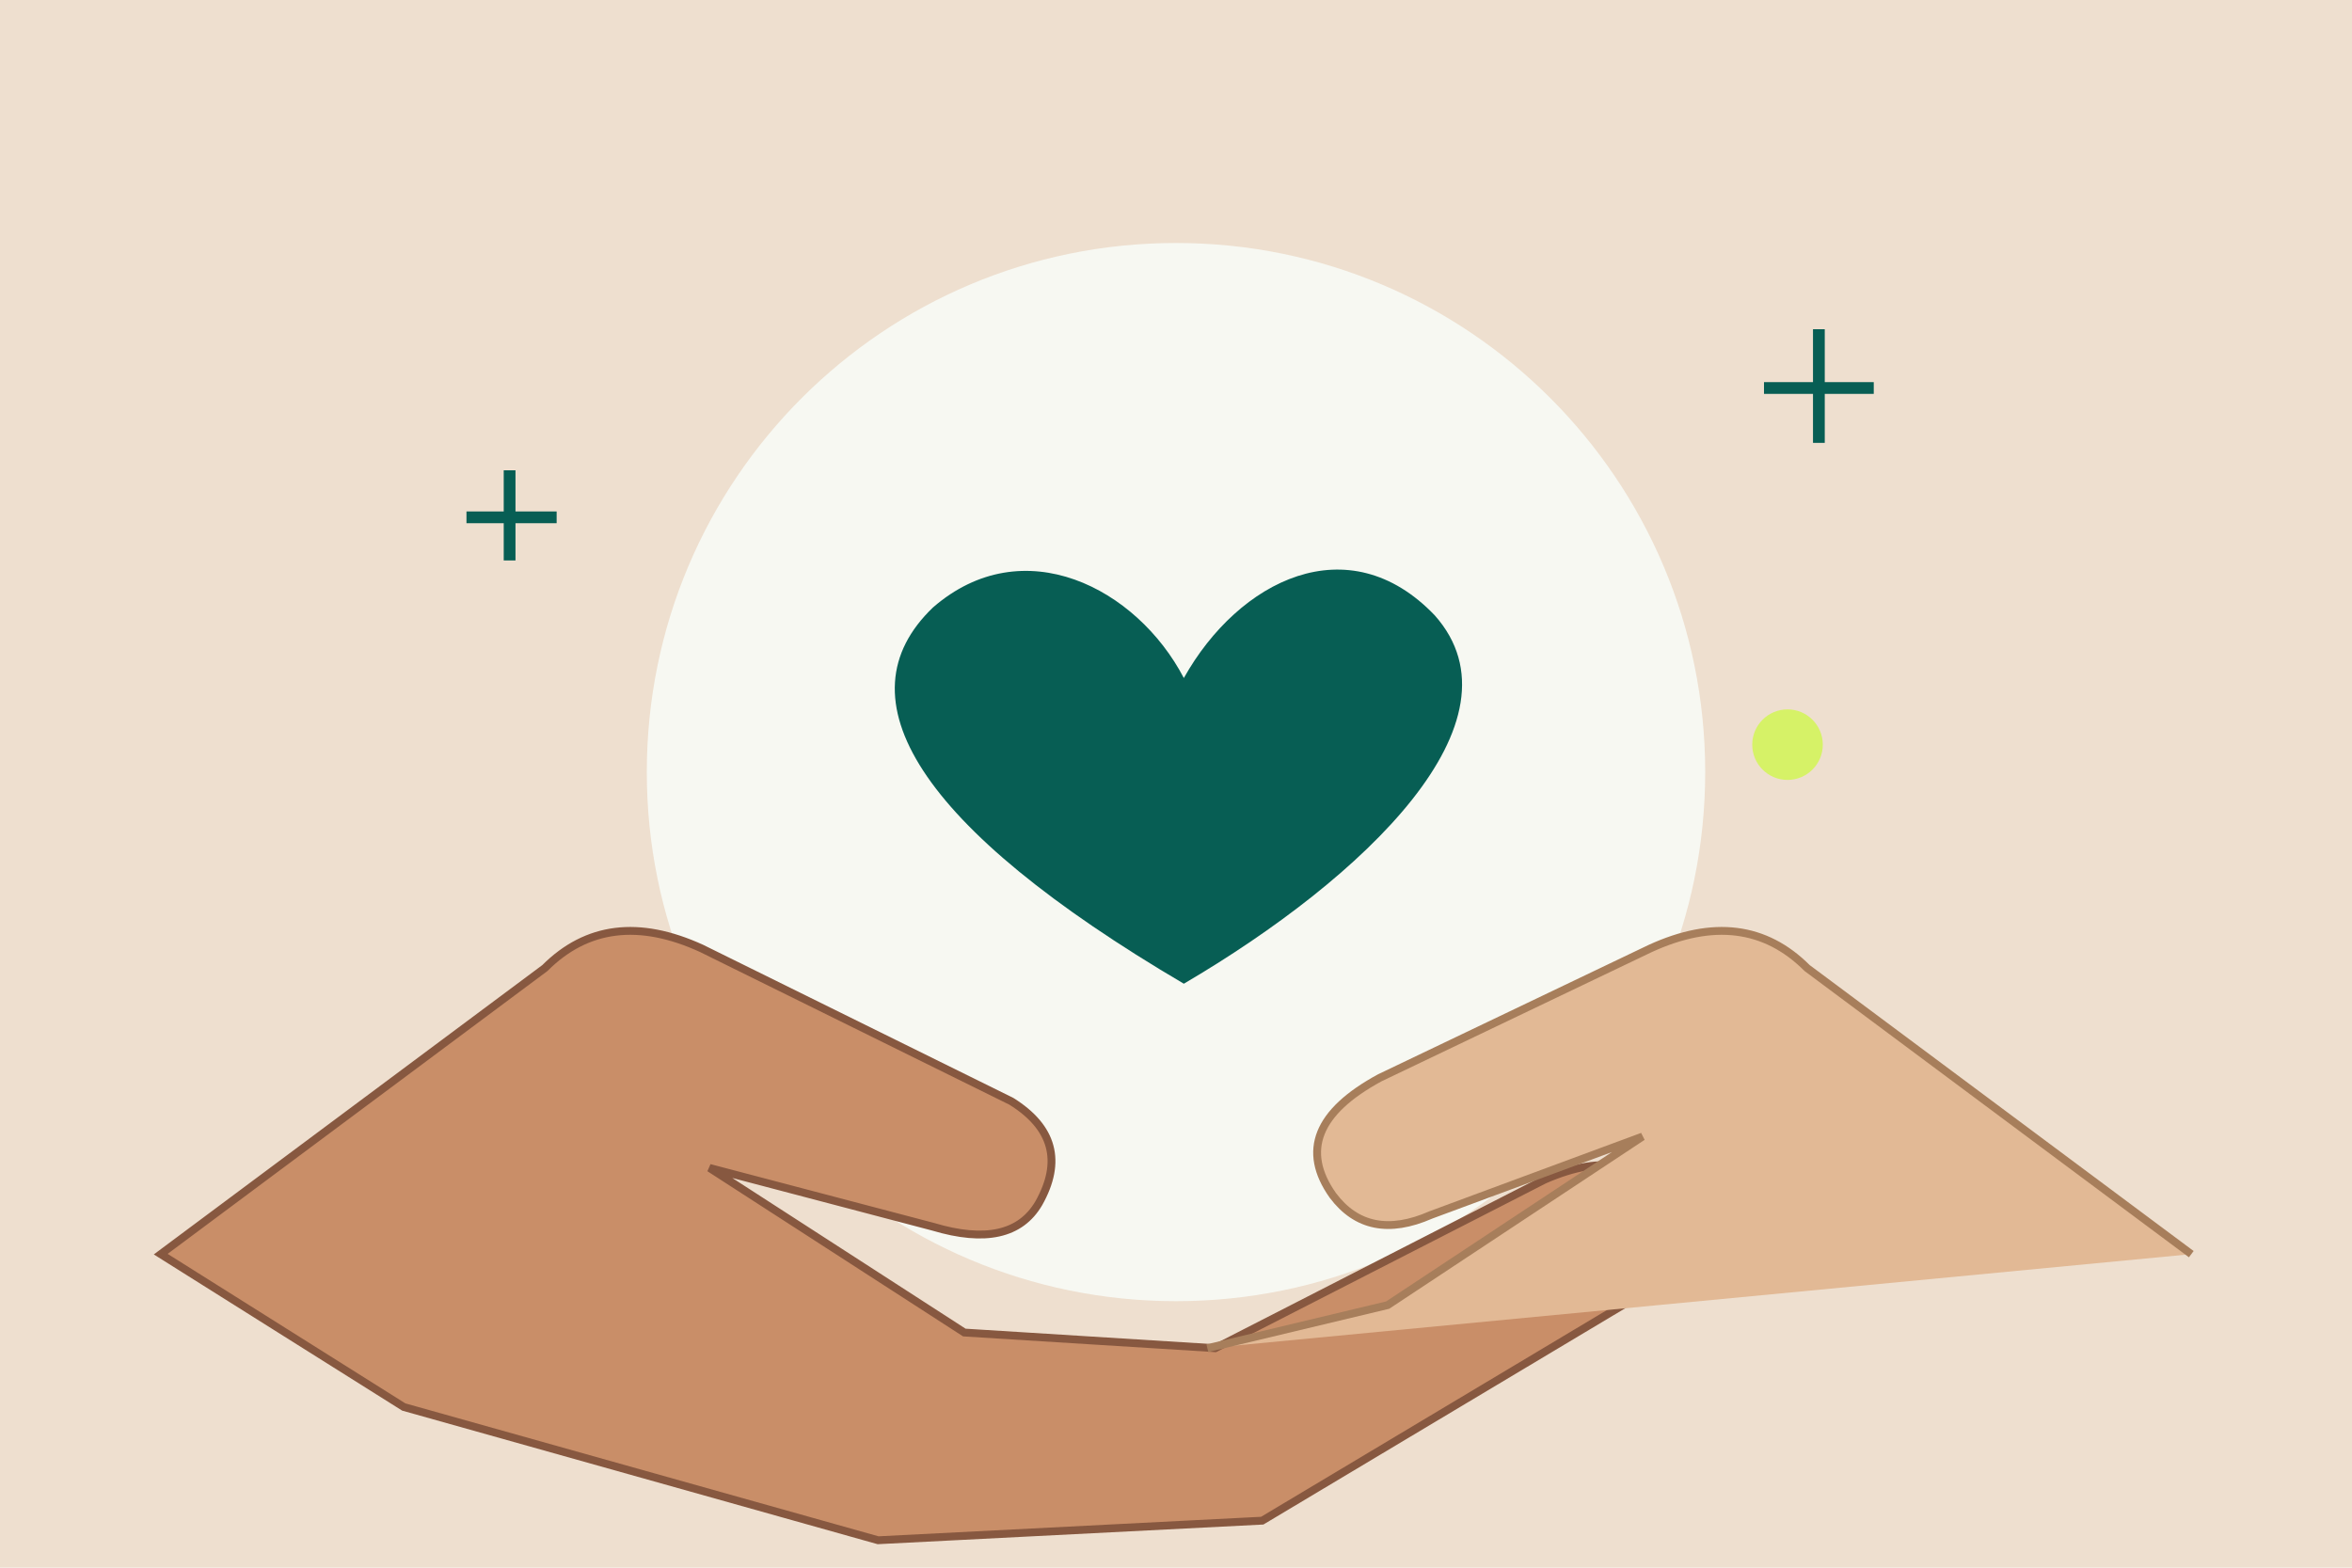
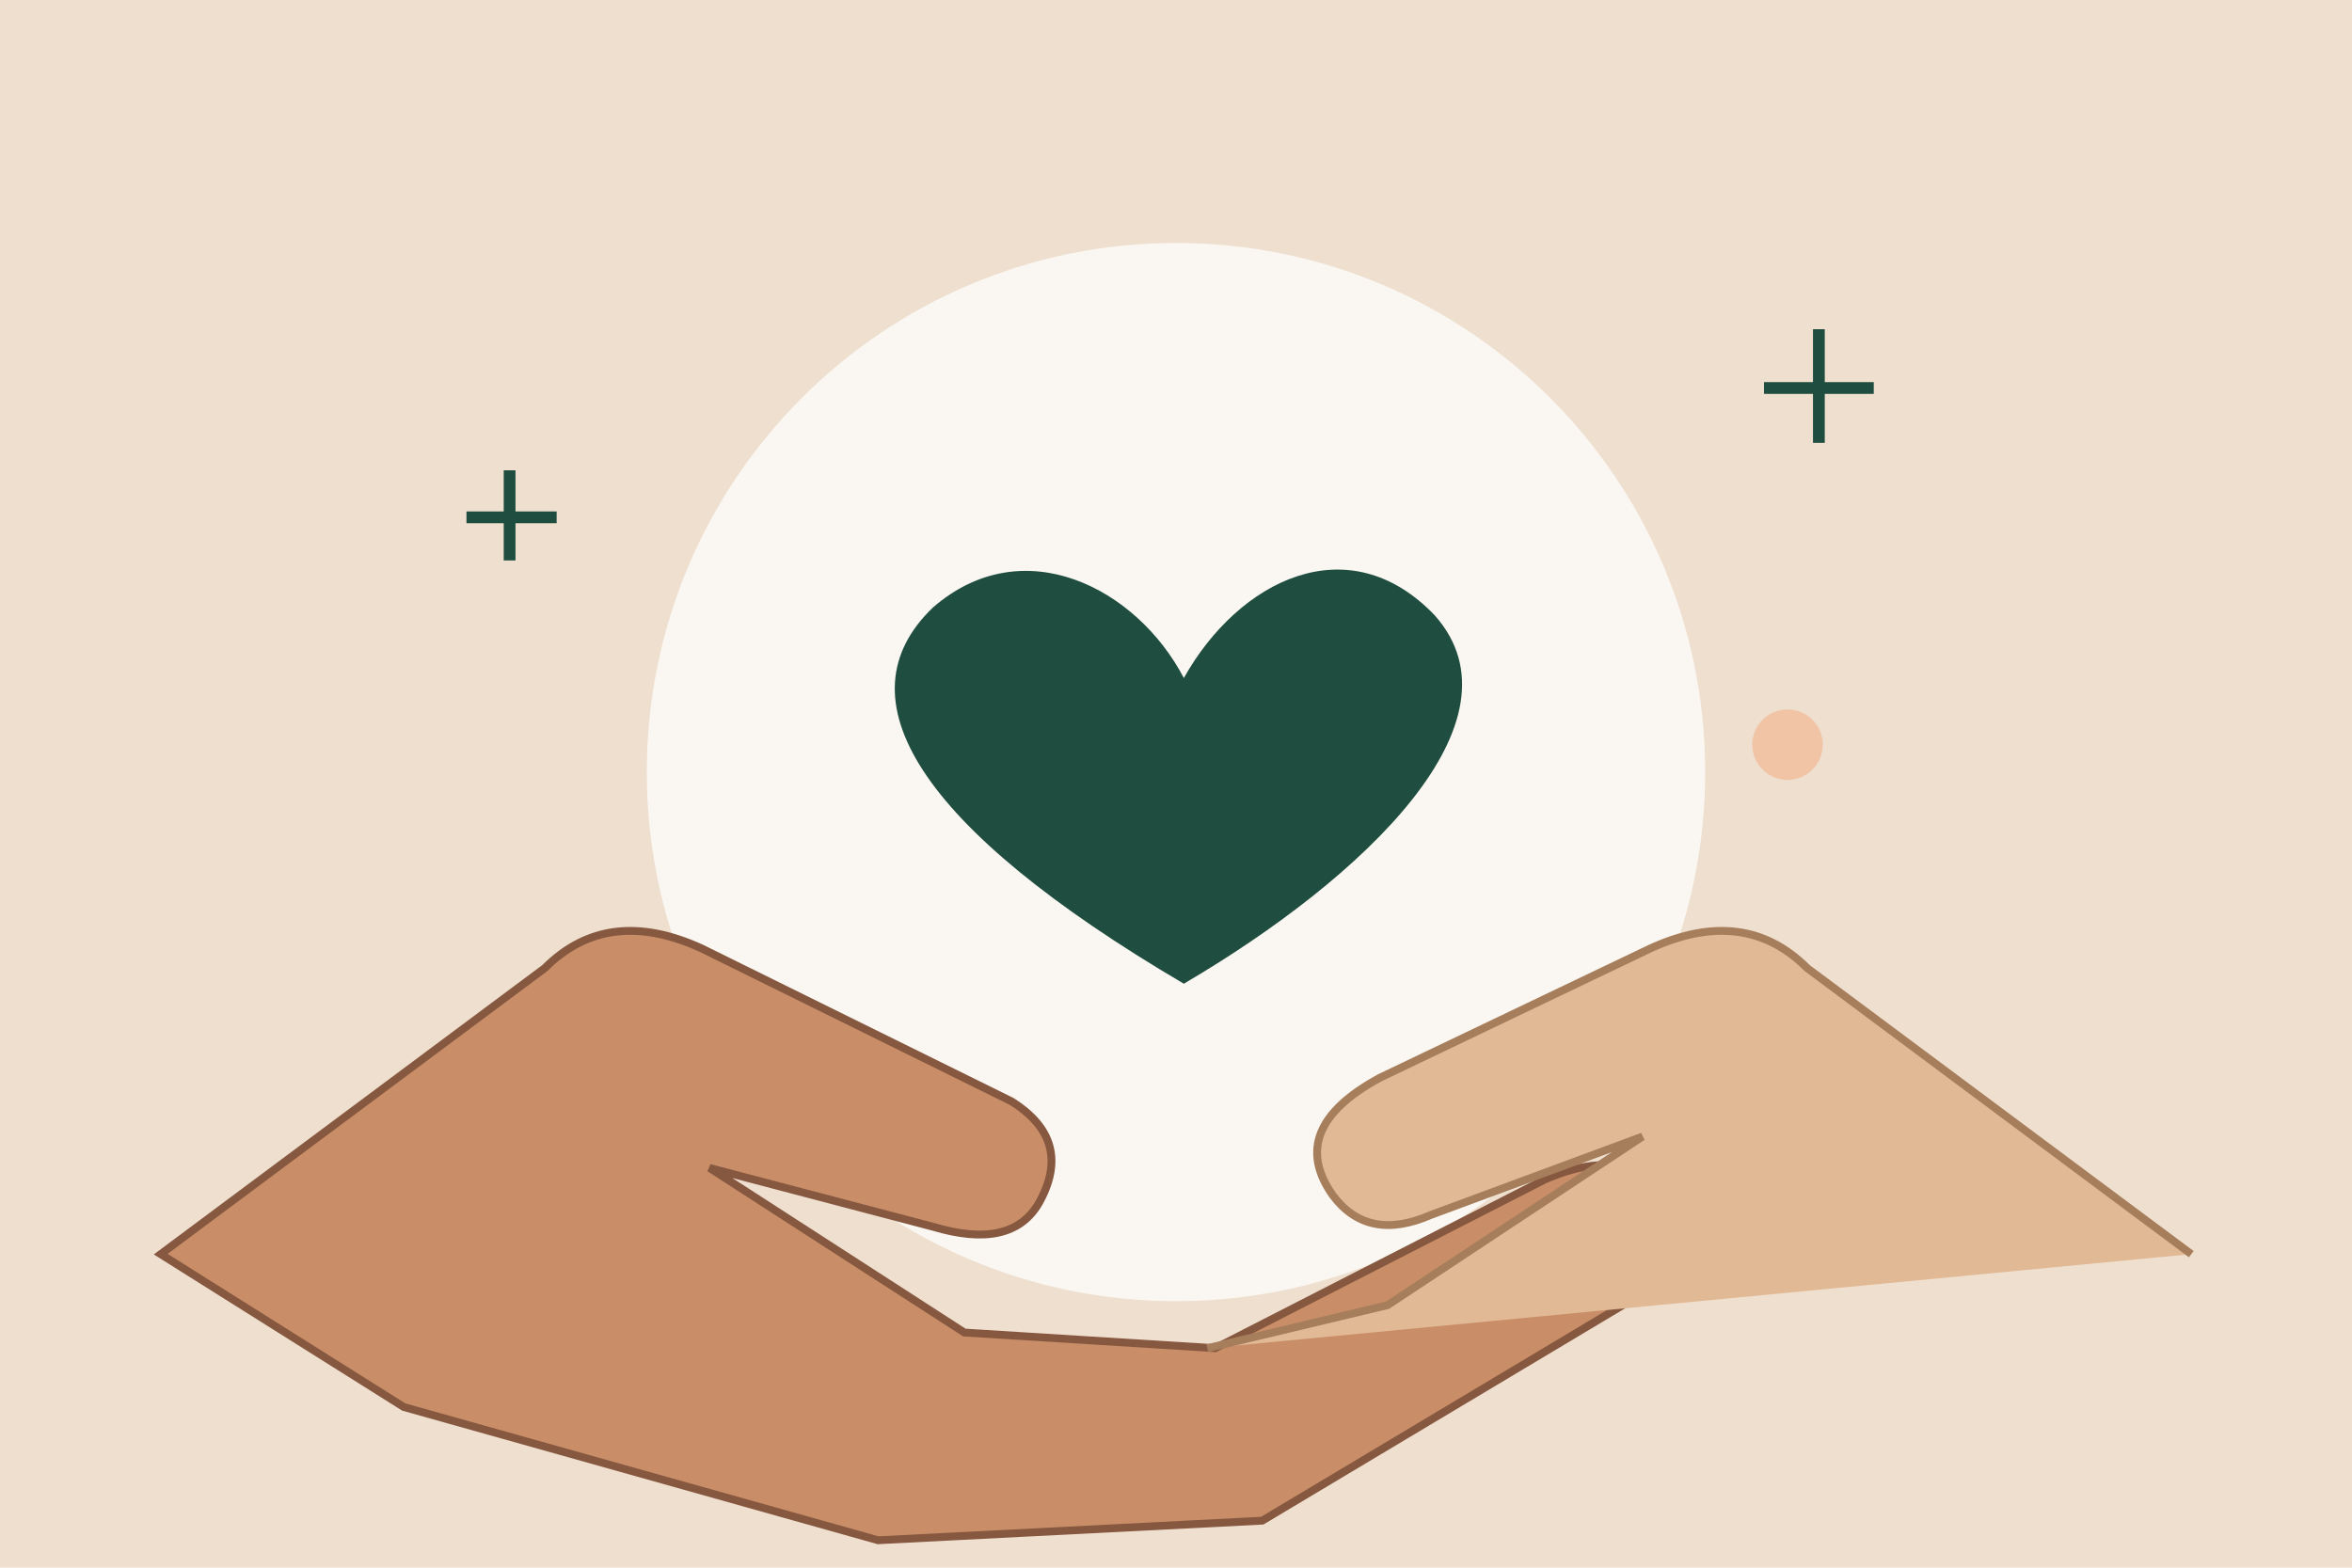
<svg xmlns="http://www.w3.org/2000/svg" width="600" height="400" viewBox="0 0 600 400">
  <rect width="600" height="400" fill="#eedfcf" />
-   <circle cx="300" cy="197" r="135" fill="#f7f8f2" />
-   <path d="M302 251C234 211 214 178 238 155C261 135 290 150 302 173C316 148 344 134 366 157C390 184 348 224 302 251Z" fill="#075e54" />
+   <circle cx="300" cy="197" r="135" fill="#faf7f2" />
+   <path d="M302 251C234 211 214 178 238 155C261 135 290 150 302 173C316 148 344 134 366 157C390 184 348 224 302 251Z" fill="#1f4d3f" />
  <path d="M41 320L139 247Q155 231 179 242L258 281Q274 291 265 307Q258 319 238 313L181 298L246 340L310 344L394 301Q417 291 425 308Q430 322 414 333L322 388L224 393L103 359Z" fill="#c98e68" stroke="#875840" stroke-width="2" />
  <path d="M559 320L461 247Q445 231 421 242L352 275Q328 288 340 305Q349 317 365 310L419 290L354 333L308 344" fill="#e2b995" stroke="#a77e5b" stroke-width="2" />
-   <path d="M464 84V113M450 99H478M130 120V143M119 132H142" stroke="#075e54" stroke-width="3" />
-   <circle cx="456" cy="190" r="9" fill="#d6f267" />
+   <path d="M464 84V113M450 99H478M130 120V143M119 132H142" stroke="#1f4d3f" stroke-width="3" />
+   <circle cx="456" cy="190" r="9" fill="#f2c4a6" />
</svg>
